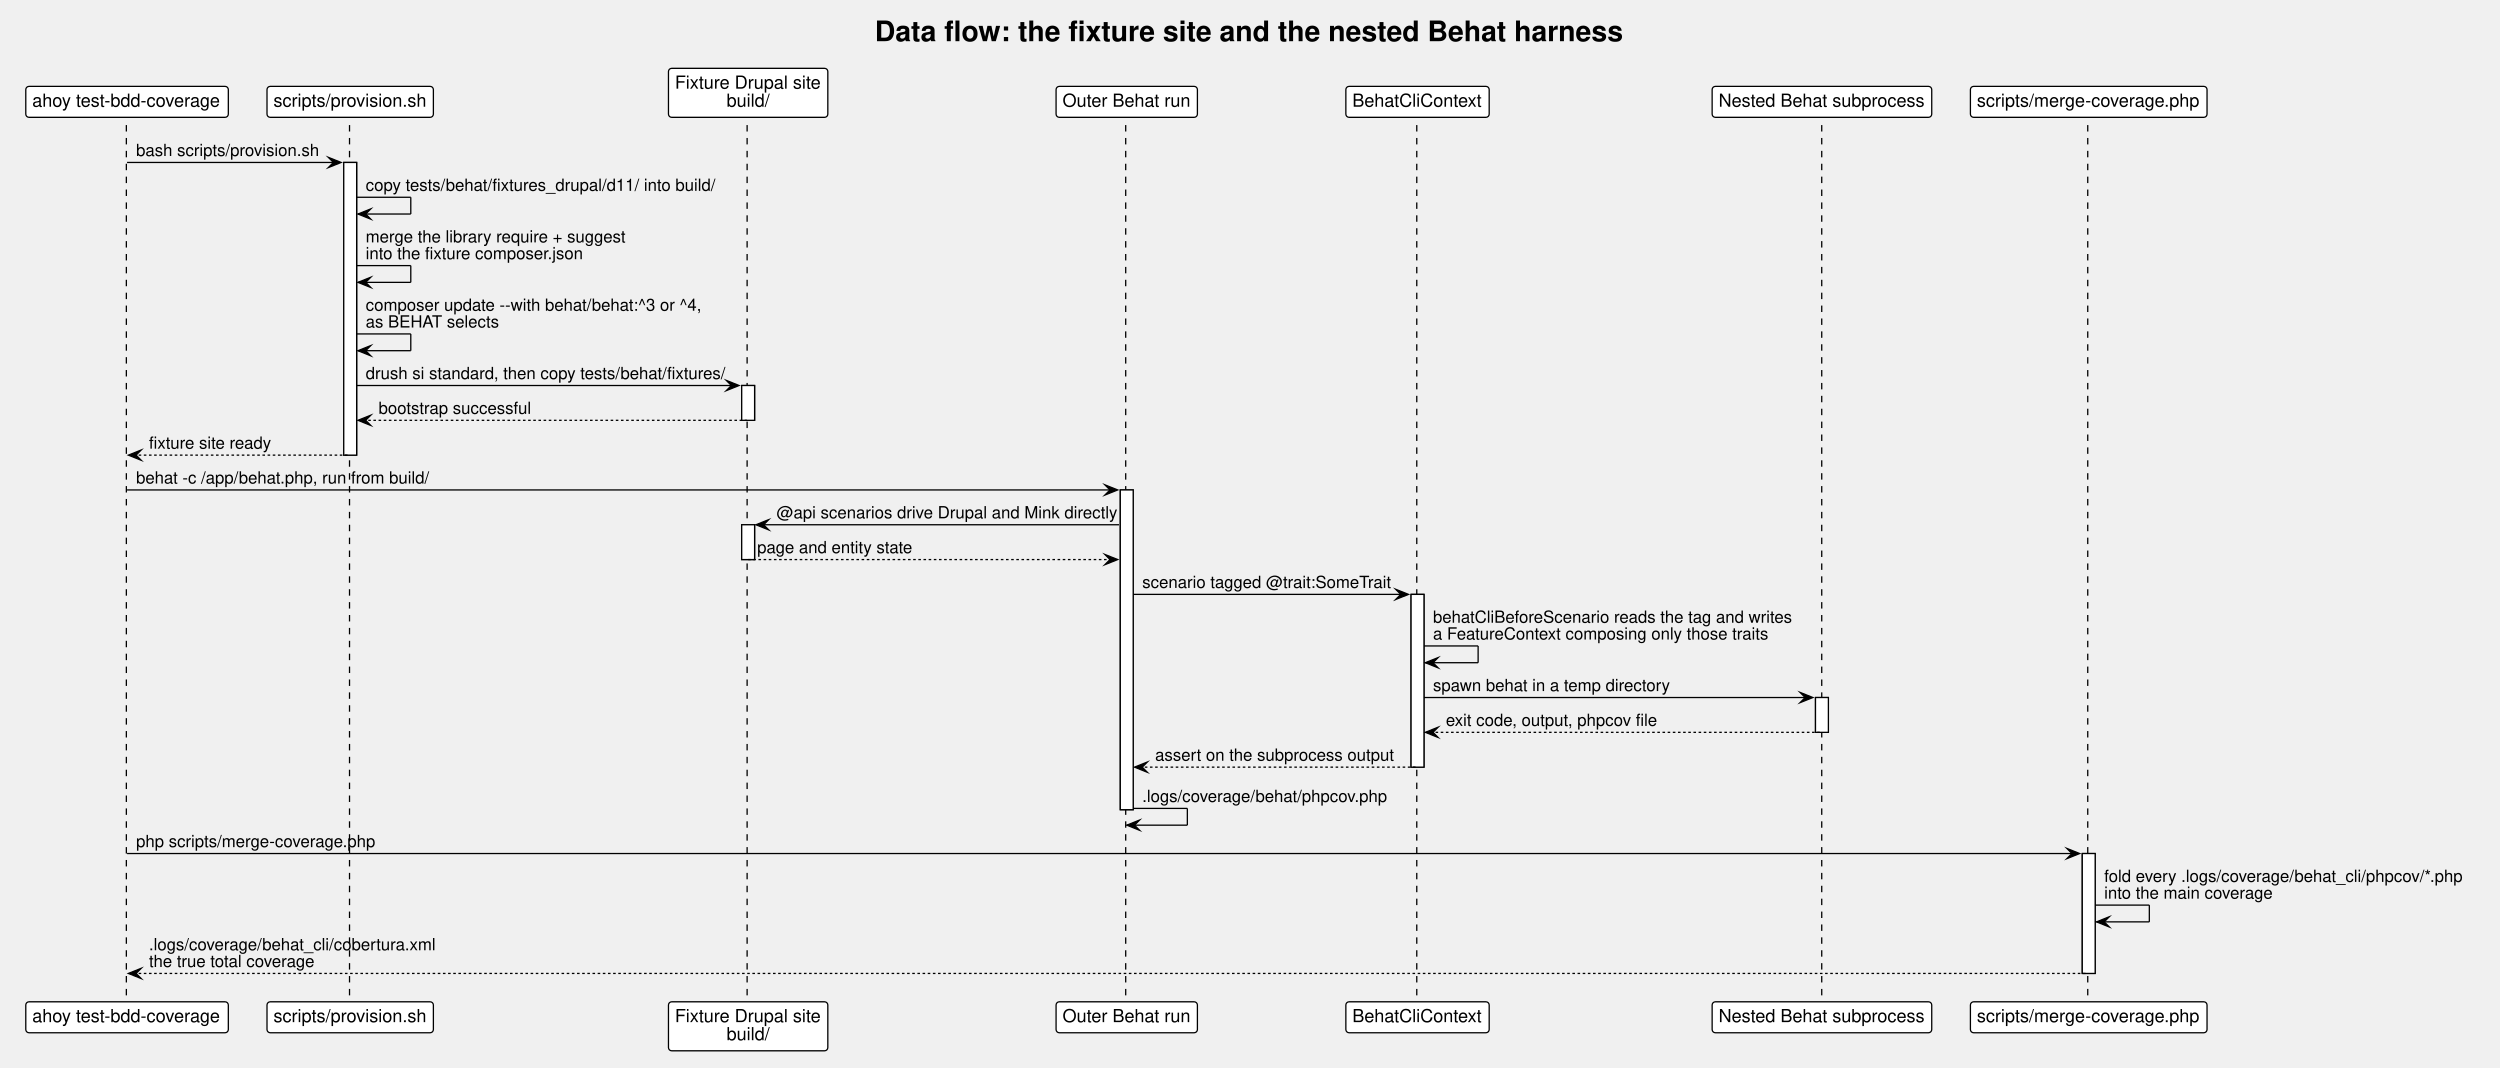
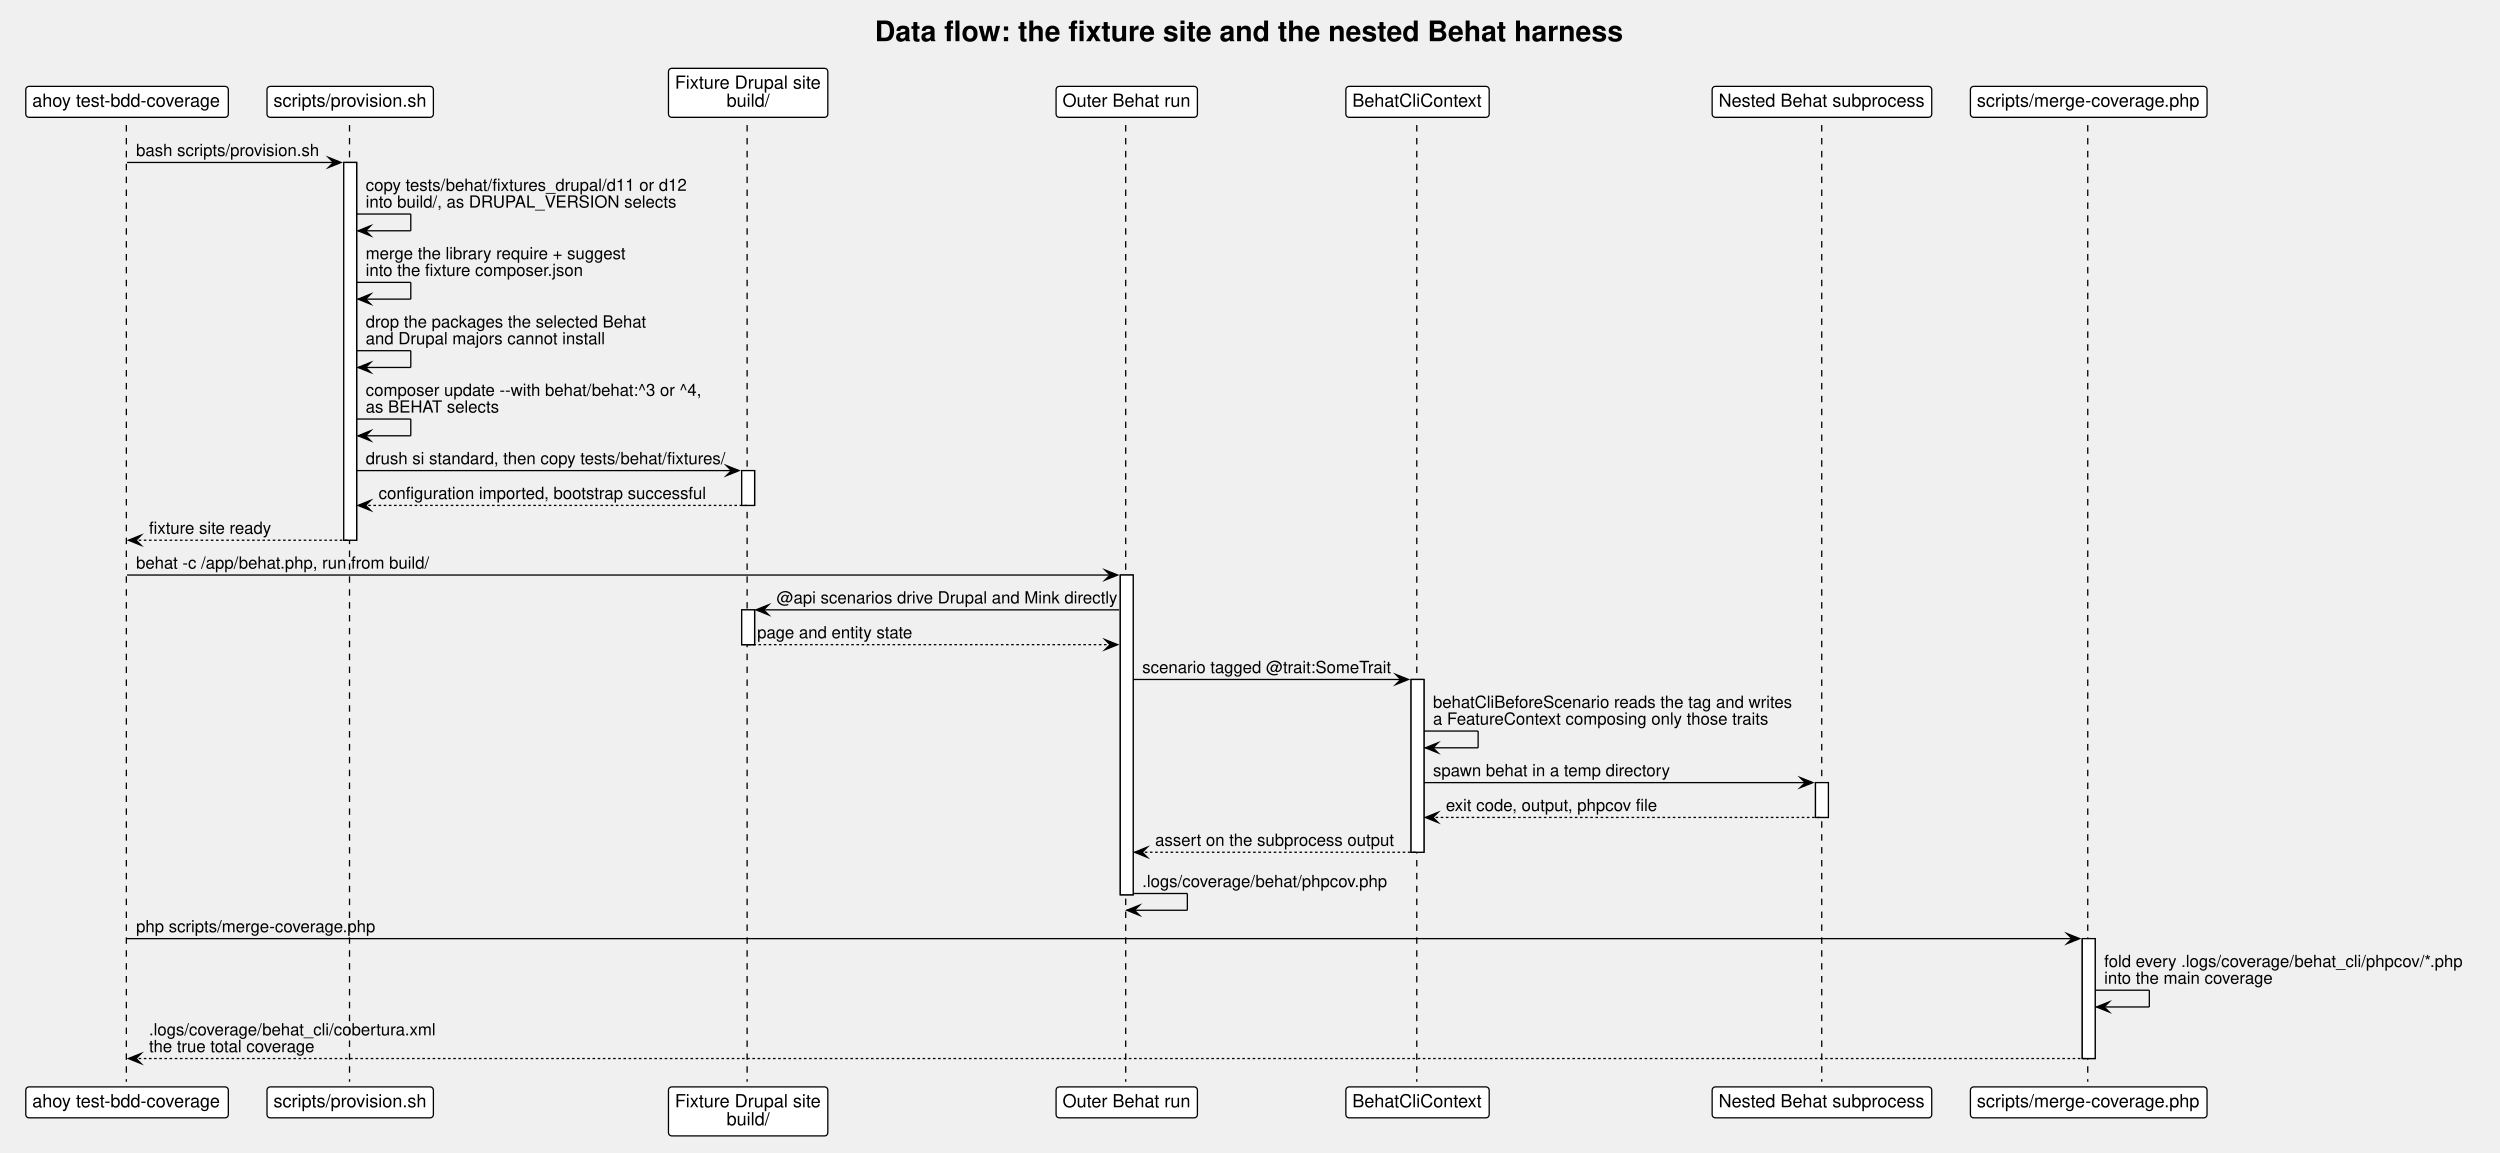
- <svg xmlns="http://www.w3.org/2000/svg" contentStyleType="text/css" data-diagram-type="SEQUENCE" height="828px" preserveAspectRatio="none" style="width:1939px;height:828px;background:#FFFFFF;" version="1.1" viewBox="0 0 1939 828" width="1939px" zoomAndPan="magnify">
+ <svg xmlns="http://www.w3.org/2000/svg" contentStyleType="text/css" data-diagram-type="SEQUENCE" height="894px" preserveAspectRatio="none" style="width:1939px;height:894px;background:#FFFFFF;" version="1.1" viewBox="0 0 1939 894" width="1939px" zoomAndPan="magnify">
  <defs />
  <g>
    <g class="title" data-source-line="10">
      <text fill="#000000" font-family="Helvetica" font-size="22" font-weight="700" lengthAdjust="spacing" textLength="580.68" x="678.506" y="31.94">Data flow: the fixture site and the nested Behat harness</text>
    </g>
    <g>
-       <rect fill="#FFFFFF" height="227" style="stroke:#000000;stroke-width:1;" width="10" x="266.609" y="126" />
-     </g>
-     <g>
-       <rect fill="#FFFFFF" height="27" style="stroke:#000000;stroke-width:1;" width="10" x="575.262" y="299" />
-     </g>
-     <g>
-       <rect fill="#FFFFFF" height="27" style="stroke:#000000;stroke-width:1;" width="10" x="575.262" y="407" />
-     </g>
-     <g>
-       <rect fill="#FFFFFF" height="248" style="stroke:#000000;stroke-width:1;" width="10" x="868.902" y="380" />
-     </g>
-     <g>
-       <rect fill="#FFFFFF" height="134" style="stroke:#000000;stroke-width:1;" width="10" x="1094.43" y="461" />
-     </g>
-     <g>
-       <rect fill="#FFFFFF" height="27" style="stroke:#000000;stroke-width:1;" width="10" x="1408.095" y="541" />
-     </g>
-     <g>
-       <rect fill="#FFFFFF" height="93" style="stroke:#000000;stroke-width:1;" width="10" x="1615.015" y="662" />
+       <rect fill="#FFFFFF" height="293" style="stroke:#000000;stroke-width:1;" width="10" x="266.609" y="126" />
+     </g>
+     <g>
+       <rect fill="#FFFFFF" height="27" style="stroke:#000000;stroke-width:1;" width="10" x="575.262" y="365" />
+     </g>
+     <g>
+       <rect fill="#FFFFFF" height="27" style="stroke:#000000;stroke-width:1;" width="10" x="575.262" y="473" />
+     </g>
+     <g>
+       <rect fill="#FFFFFF" height="248" style="stroke:#000000;stroke-width:1;" width="10" x="868.902" y="446" />
+     </g>
+     <g>
+       <rect fill="#FFFFFF" height="134" style="stroke:#000000;stroke-width:1;" width="10" x="1094.43" y="527" />
+     </g>
+     <g>
+       <rect fill="#FFFFFF" height="27" style="stroke:#000000;stroke-width:1;" width="10" x="1408.095" y="607" />
+     </g>
+     <g>
+       <rect fill="#FFFFFF" height="93" style="stroke:#000000;stroke-width:1;" width="10" x="1615.015" y="728" />
    </g>
    <g class="participant-lifeline" data-entity-uid="part1" data-qualified-name="Dev" data-source-line="12" id="part1-lifeline">
      <g>
-         <rect fill="#000000" fill-opacity="0" height="676" width="8" x="94.544" y="97" />
-         <line style="stroke:#000000;stroke-width:1;stroke-dasharray:5,5;" x1="98" x2="98" y1="97" y2="773" />
+         <rect fill="#000000" fill-opacity="0" height="742" width="8" x="94.544" y="97" />
+         <line style="stroke:#000000;stroke-width:1;stroke-dasharray:5,5;" x1="98" x2="98" y1="97" y2="839" />
      </g>
    </g>
    <g class="participant-lifeline" data-entity-uid="part2" data-qualified-name="Prov" data-source-line="13" id="part2-lifeline">
      <g>
-         <rect fill="#000000" fill-opacity="0" height="676" width="8" x="267.609" y="97" />
-         <line style="stroke:#000000;stroke-width:1;stroke-dasharray:5,5;" x1="271.089" x2="271.089" y1="97" y2="773" />
+         <rect fill="#000000" fill-opacity="0" height="742" width="8" x="267.609" y="97" />
+         <line style="stroke:#000000;stroke-width:1;stroke-dasharray:5,5;" x1="271.089" x2="271.089" y1="97" y2="839" />
      </g>
    </g>
    <g class="participant-lifeline" data-entity-uid="part3" data-qualified-name="Site" data-source-line="14" id="part3-lifeline">
      <g>
-         <rect fill="#000000" fill-opacity="0" height="676" width="8" x="576.262" y="97" />
-         <line style="stroke:#000000;stroke-width:1;stroke-dasharray:5,5;" x1="579.465" x2="579.465" y1="97" y2="773" />
+         <rect fill="#000000" fill-opacity="0" height="742" width="8" x="576.262" y="97" />
+         <line style="stroke:#000000;stroke-width:1;stroke-dasharray:5,5;" x1="579.465" x2="579.465" y1="97" y2="839" />
      </g>
    </g>
    <g class="participant-lifeline" data-entity-uid="part4" data-qualified-name="Behat" data-source-line="15" id="part4-lifeline">
      <g>
-         <rect fill="#000000" fill-opacity="0" height="676" width="8" x="869.902" y="97" />
-         <line style="stroke:#000000;stroke-width:1;stroke-dasharray:5,5;" x1="873.095" x2="873.095" y1="97" y2="773" />
+         <rect fill="#000000" fill-opacity="0" height="742" width="8" x="869.902" y="97" />
+         <line style="stroke:#000000;stroke-width:1;stroke-dasharray:5,5;" x1="873.095" x2="873.095" y1="97" y2="839" />
      </g>
    </g>
    <g class="participant-lifeline" data-entity-uid="part5" data-qualified-name="Cli" data-source-line="16" id="part5-lifeline">
      <g>
-         <rect fill="#000000" fill-opacity="0" height="676" width="8" x="1095.43" y="97" />
-         <line style="stroke:#000000;stroke-width:1;stroke-dasharray:5,5;" x1="1098.847" x2="1098.847" y1="97" y2="773" />
+         <rect fill="#000000" fill-opacity="0" height="742" width="8" x="1095.43" y="97" />
+         <line style="stroke:#000000;stroke-width:1;stroke-dasharray:5,5;" x1="1098.847" x2="1098.847" y1="97" y2="839" />
      </g>
    </g>
    <g class="participant-lifeline" data-entity-uid="part6" data-qualified-name="Sub" data-source-line="17" id="part6-lifeline">
      <g>
-         <rect fill="#000000" fill-opacity="0" height="676" width="8" x="1409.095" y="97" />
-         <line style="stroke:#000000;stroke-width:1;stroke-dasharray:5,5;" x1="1412.937" x2="1412.937" y1="97" y2="773" />
+         <rect fill="#000000" fill-opacity="0" height="742" width="8" x="1409.095" y="97" />
+         <line style="stroke:#000000;stroke-width:1;stroke-dasharray:5,5;" x1="1412.937" x2="1412.937" y1="97" y2="839" />
      </g>
    </g>
    <g class="participant-lifeline" data-entity-uid="part7" data-qualified-name="Merge" data-source-line="18" id="part7-lifeline">
      <g>
-         <rect fill="#000000" fill-opacity="0" height="676" width="8" x="1616.015" y="97" />
-         <line style="stroke:#000000;stroke-width:1;stroke-dasharray:5,5;" x1="1619.253" x2="1619.253" y1="97" y2="773" />
+         <rect fill="#000000" fill-opacity="0" height="742" width="8" x="1616.015" y="97" />
+         <line style="stroke:#000000;stroke-width:1;stroke-dasharray:5,5;" x1="1619.253" x2="1619.253" y1="97" y2="839" />
      </g>
    </g>
    <g class="participant participant-head" data-entity-uid="part1" data-qualified-name="Dev" data-source-line="12" id="part1-head">
      <rect fill="#FFFFFF" height="24" rx="2.5" ry="2.5" style="stroke:#000000;stroke-width:1;" width="157.089" x="20" y="67" />
      <text fill="#000000" font-family="Helvetica" font-size="14" lengthAdjust="spacing" textLength="147.089" x="25" y="82.78">ahoy test-bdd-coverage</text>
    </g>
    <g class="participant participant-tail" data-entity-uid="part1" data-qualified-name="Dev" data-source-line="12" id="part1-tail">
-       <rect fill="#FFFFFF" height="24" rx="2.5" ry="2.5" style="stroke:#000000;stroke-width:1;" width="157.089" x="20" y="777" />
-       <text fill="#000000" font-family="Helvetica" font-size="14" lengthAdjust="spacing" textLength="147.089" x="25" y="792.78">ahoy test-bdd-coverage</text>
+       <rect fill="#FFFFFF" height="24" rx="2.5" ry="2.5" style="stroke:#000000;stroke-width:1;" width="157.089" x="20" y="843" />
+       <text fill="#000000" font-family="Helvetica" font-size="14" lengthAdjust="spacing" textLength="147.089" x="25" y="858.78">ahoy test-bdd-coverage</text>
    </g>
    <g class="participant participant-head" data-entity-uid="part2" data-qualified-name="Prov" data-source-line="13" id="part2-head">
      <rect fill="#FFFFFF" height="24" rx="2.5" ry="2.5" style="stroke:#000000;stroke-width:1;" width="129.041" x="207.089" y="67" />
      <text fill="#000000" font-family="Helvetica" font-size="14" lengthAdjust="spacing" textLength="119.041" x="212.089" y="82.78">scripts/provision.sh</text>
    </g>
    <g class="participant participant-tail" data-entity-uid="part2" data-qualified-name="Prov" data-source-line="13" id="part2-tail">
-       <rect fill="#FFFFFF" height="24" rx="2.5" ry="2.5" style="stroke:#000000;stroke-width:1;" width="129.041" x="207.089" y="777" />
-       <text fill="#000000" font-family="Helvetica" font-size="14" lengthAdjust="spacing" textLength="119.041" x="212.089" y="792.78">scripts/provision.sh</text>
+       <rect fill="#FFFFFF" height="24" rx="2.5" ry="2.5" style="stroke:#000000;stroke-width:1;" width="129.041" x="207.089" y="843" />
+       <text fill="#000000" font-family="Helvetica" font-size="14" lengthAdjust="spacing" textLength="119.041" x="212.089" y="858.78">scripts/provision.sh</text>
    </g>
    <g class="participant participant-head" data-entity-uid="part3" data-qualified-name="Site" data-source-line="14" id="part3-head">
      <rect fill="#FFFFFF" height="38" rx="2.5" ry="2.5" style="stroke:#000000;stroke-width:1;" width="123.593" x="518.465" y="53" />
      <text fill="#000000" font-family="Helvetica" font-size="14" lengthAdjust="spacing" textLength="113.593" x="523.465" y="68.78">Fixture Drupal site</text>
      <text fill="#000000" font-family="Helvetica" font-size="14" lengthAdjust="spacing" textLength="33.469" x="563.527" y="82.78">build/</text>
    </g>
    <g class="participant participant-tail" data-entity-uid="part3" data-qualified-name="Site" data-source-line="14" id="part3-tail">
-       <rect fill="#FFFFFF" height="38" rx="2.5" ry="2.5" style="stroke:#000000;stroke-width:1;" width="123.593" x="518.465" y="777" />
-       <text fill="#000000" font-family="Helvetica" font-size="14" lengthAdjust="spacing" textLength="113.593" x="523.465" y="792.78">Fixture Drupal site</text>
-       <text fill="#000000" font-family="Helvetica" font-size="14" lengthAdjust="spacing" textLength="33.469" x="563.527" y="806.78">build/</text>
+       <rect fill="#FFFFFF" height="38" rx="2.5" ry="2.5" style="stroke:#000000;stroke-width:1;" width="123.593" x="518.465" y="843" />
+       <text fill="#000000" font-family="Helvetica" font-size="14" lengthAdjust="spacing" textLength="113.593" x="523.465" y="858.78">Fixture Drupal site</text>
+       <text fill="#000000" font-family="Helvetica" font-size="14" lengthAdjust="spacing" textLength="33.469" x="563.527" y="872.78">build/</text>
    </g>
    <g class="participant participant-head" data-entity-uid="part4" data-qualified-name="Behat" data-source-line="15" id="part4-head">
      <rect fill="#FFFFFF" height="24" rx="2.5" ry="2.5" style="stroke:#000000;stroke-width:1;" width="109.613" x="819.095" y="67" />
      <text fill="#000000" font-family="Helvetica" font-size="14" lengthAdjust="spacing" textLength="99.613" x="824.095" y="82.78">Outer Behat run</text>
    </g>
    <g class="participant participant-tail" data-entity-uid="part4" data-qualified-name="Behat" data-source-line="15" id="part4-tail">
-       <rect fill="#FFFFFF" height="24" rx="2.5" ry="2.5" style="stroke:#000000;stroke-width:1;" width="109.613" x="819.095" y="777" />
-       <text fill="#000000" font-family="Helvetica" font-size="14" lengthAdjust="spacing" textLength="99.613" x="824.095" y="792.78">Outer Behat run</text>
+       <rect fill="#FFFFFF" height="24" rx="2.5" ry="2.5" style="stroke:#000000;stroke-width:1;" width="109.613" x="819.095" y="843" />
+       <text fill="#000000" font-family="Helvetica" font-size="14" lengthAdjust="spacing" textLength="99.613" x="824.095" y="858.78">Outer Behat run</text>
    </g>
    <g class="participant participant-head" data-entity-uid="part5" data-qualified-name="Cli" data-source-line="16" id="part5-head">
      <rect fill="#FFFFFF" height="24" rx="2.5" ry="2.5" style="stroke:#000000;stroke-width:1;" width="111.165" x="1043.847" y="67" />
      <text fill="#000000" font-family="Helvetica" font-size="14" lengthAdjust="spacing" textLength="101.165" x="1048.847" y="82.78">BehatCliContext</text>
    </g>
    <g class="participant participant-tail" data-entity-uid="part5" data-qualified-name="Cli" data-source-line="16" id="part5-tail">
-       <rect fill="#FFFFFF" height="24" rx="2.5" ry="2.5" style="stroke:#000000;stroke-width:1;" width="111.165" x="1043.847" y="777" />
-       <text fill="#000000" font-family="Helvetica" font-size="14" lengthAdjust="spacing" textLength="101.165" x="1048.847" y="792.78">BehatCliContext</text>
+       <rect fill="#FFFFFF" height="24" rx="2.5" ry="2.5" style="stroke:#000000;stroke-width:1;" width="111.165" x="1043.847" y="843" />
+       <text fill="#000000" font-family="Helvetica" font-size="14" lengthAdjust="spacing" textLength="101.165" x="1048.847" y="858.78">BehatCliContext</text>
    </g>
    <g class="participant participant-head" data-entity-uid="part6" data-qualified-name="Sub" data-source-line="17" id="part6-head">
      <rect fill="#FFFFFF" height="24" rx="2.5" ry="2.5" style="stroke:#000000;stroke-width:1;" width="170.316" x="1327.937" y="67" />
      <text fill="#000000" font-family="Helvetica" font-size="14" lengthAdjust="spacing" textLength="160.316" x="1332.937" y="82.78">Nested Behat subprocess</text>
    </g>
    <g class="participant participant-tail" data-entity-uid="part6" data-qualified-name="Sub" data-source-line="17" id="part6-tail">
-       <rect fill="#FFFFFF" height="24" rx="2.5" ry="2.5" style="stroke:#000000;stroke-width:1;" width="170.316" x="1327.937" y="777" />
-       <text fill="#000000" font-family="Helvetica" font-size="14" lengthAdjust="spacing" textLength="160.316" x="1332.937" y="792.78">Nested Behat subprocess</text>
+       <rect fill="#FFFFFF" height="24" rx="2.5" ry="2.5" style="stroke:#000000;stroke-width:1;" width="170.316" x="1327.937" y="843" />
+       <text fill="#000000" font-family="Helvetica" font-size="14" lengthAdjust="spacing" textLength="160.316" x="1332.937" y="858.78">Nested Behat subprocess</text>
    </g>
    <g class="participant participant-head" data-entity-uid="part7" data-qualified-name="Merge" data-source-line="18" id="part7-head">
      <rect fill="#FFFFFF" height="24" rx="2.5" ry="2.5" style="stroke:#000000;stroke-width:1;" width="183.523" x="1528.253" y="67" />
      <text fill="#000000" font-family="Helvetica" font-size="14" lengthAdjust="spacing" textLength="173.523" x="1533.253" y="82.78">scripts/merge-coverage.php</text>
    </g>
    <g class="participant participant-tail" data-entity-uid="part7" data-qualified-name="Merge" data-source-line="18" id="part7-tail">
-       <rect fill="#FFFFFF" height="24" rx="2.5" ry="2.5" style="stroke:#000000;stroke-width:1;" width="183.523" x="1528.253" y="777" />
-       <text fill="#000000" font-family="Helvetica" font-size="14" lengthAdjust="spacing" textLength="173.523" x="1533.253" y="792.78">scripts/merge-coverage.php</text>
-     </g>
-     <g>
-       <rect fill="#FFFFFF" height="227" style="stroke:#000000;stroke-width:1;" width="10" x="266.609" y="126" />
-     </g>
-     <g>
-       <rect fill="#FFFFFF" height="27" style="stroke:#000000;stroke-width:1;" width="10" x="575.262" y="299" />
-     </g>
-     <g>
-       <rect fill="#FFFFFF" height="27" style="stroke:#000000;stroke-width:1;" width="10" x="575.262" y="407" />
-     </g>
-     <g>
-       <rect fill="#FFFFFF" height="248" style="stroke:#000000;stroke-width:1;" width="10" x="868.902" y="380" />
-     </g>
-     <g>
-       <rect fill="#FFFFFF" height="134" style="stroke:#000000;stroke-width:1;" width="10" x="1094.43" y="461" />
-     </g>
-     <g>
-       <rect fill="#FFFFFF" height="27" style="stroke:#000000;stroke-width:1;" width="10" x="1408.095" y="541" />
-     </g>
-     <g>
-       <rect fill="#FFFFFF" height="93" style="stroke:#000000;stroke-width:1;" width="10" x="1615.015" y="662" />
+       <rect fill="#FFFFFF" height="24" rx="2.5" ry="2.5" style="stroke:#000000;stroke-width:1;" width="183.523" x="1528.253" y="843" />
+       <text fill="#000000" font-family="Helvetica" font-size="14" lengthAdjust="spacing" textLength="173.523" x="1533.253" y="858.78">scripts/merge-coverage.php</text>
+     </g>
+     <g>
+       <rect fill="#FFFFFF" height="293" style="stroke:#000000;stroke-width:1;" width="10" x="266.609" y="126" />
+     </g>
+     <g>
+       <rect fill="#FFFFFF" height="27" style="stroke:#000000;stroke-width:1;" width="10" x="575.262" y="365" />
+     </g>
+     <g>
+       <rect fill="#FFFFFF" height="27" style="stroke:#000000;stroke-width:1;" width="10" x="575.262" y="473" />
+     </g>
+     <g>
+       <rect fill="#FFFFFF" height="248" style="stroke:#000000;stroke-width:1;" width="10" x="868.902" y="446" />
+     </g>
+     <g>
+       <rect fill="#FFFFFF" height="134" style="stroke:#000000;stroke-width:1;" width="10" x="1094.43" y="527" />
+     </g>
+     <g>
+       <rect fill="#FFFFFF" height="27" style="stroke:#000000;stroke-width:1;" width="10" x="1408.095" y="607" />
+     </g>
+     <g>
+       <rect fill="#FFFFFF" height="93" style="stroke:#000000;stroke-width:1;" width="10" x="1615.015" y="728" />
    </g>
    <g class="message" data-entity-1="part1" data-entity-2="part2" data-source-line="20" id="msg1">
      <polygon fill="#000000" points="254.609,122,264.609,126,254.609,130,258.609,126" style="stroke:#000000;stroke-width:1;stroke-linejoin:miter;stroke-miterlimit:10;" />
      <line style="stroke:#000000;stroke-width:1;" x1="98.544" x2="260.609" y1="126" y2="126" />
      <text fill="#000000" font-family="Helvetica" font-size="13" lengthAdjust="spacing" textLength="142.34" x="105.544" y="121.01">bash scripts/provision.sh</text>
    </g>
    <g class="message" data-entity-1="part2" data-entity-2="part2" data-source-line="22" id="msg2">
-       <line style="stroke:#000000;stroke-width:1;" x1="276.609" x2="318.609" y1="153" y2="153" />
-       <line style="stroke:#000000;stroke-width:1;" x1="318.609" x2="318.609" y1="153" y2="166" />
-       <line style="stroke:#000000;stroke-width:1;" x1="277.609" x2="318.609" y1="166" y2="166" />
-       <polygon fill="#000000" points="287.609,162,277.609,166,287.609,170,283.609,166" style="stroke:#000000;stroke-width:1;stroke-linejoin:miter;stroke-miterlimit:10;" />
-       <text fill="#000000" font-family="Helvetica" font-size="13" lengthAdjust="spacing" textLength="271.724" x="283.609" y="148.01">copy tests/behat/fixtures_drupal/d11/ into build/</text>
+       <line style="stroke:#000000;stroke-width:1;" x1="276.609" x2="318.609" y1="166" y2="166" />
+       <line style="stroke:#000000;stroke-width:1;" x1="318.609" x2="318.609" y1="166" y2="179" />
+       <line style="stroke:#000000;stroke-width:1;" x1="277.609" x2="318.609" y1="179" y2="179" />
+       <polygon fill="#000000" points="287.609,175,277.609,179,287.609,183,283.609,179" style="stroke:#000000;stroke-width:1;stroke-linejoin:miter;stroke-miterlimit:10;" />
+       <text fill="#000000" font-family="Helvetica" font-size="13" lengthAdjust="spacing" textLength="249.323" x="283.609" y="148.01">copy tests/behat/fixtures_drupal/d11 or d12</text>
+       <text fill="#000000" font-family="Helvetica" font-size="13" lengthAdjust="spacing" textLength="242.766" x="283.609" y="161.01">into build/, as DRUPAL_VERSION selects</text>
    </g>
    <g class="message" data-entity-1="part2" data-entity-2="part2" data-source-line="23" id="msg3">
-       <line style="stroke:#000000;stroke-width:1;" x1="276.609" x2="318.609" y1="206" y2="206" />
-       <line style="stroke:#000000;stroke-width:1;" x1="318.609" x2="318.609" y1="206" y2="219" />
-       <line style="stroke:#000000;stroke-width:1;" x1="277.609" x2="318.609" y1="219" y2="219" />
-       <polygon fill="#000000" points="287.609,215,277.609,219,287.609,223,283.609,219" style="stroke:#000000;stroke-width:1;stroke-linejoin:miter;stroke-miterlimit:10;" />
-       <text fill="#000000" font-family="Helvetica" font-size="13" lengthAdjust="spacing" textLength="201.963" x="283.609" y="188.01">merge the library require + suggest</text>
-       <text fill="#000000" font-family="Helvetica" font-size="13" lengthAdjust="spacing" textLength="169.806" x="283.609" y="201.01">into the fixture composer.json</text>
+       <line style="stroke:#000000;stroke-width:1;" x1="276.609" x2="318.609" y1="219" y2="219" />
+       <line style="stroke:#000000;stroke-width:1;" x1="318.609" x2="318.609" y1="219" y2="232" />
+       <line style="stroke:#000000;stroke-width:1;" x1="277.609" x2="318.609" y1="232" y2="232" />
+       <polygon fill="#000000" points="287.609,228,277.609,232,287.609,236,283.609,232" style="stroke:#000000;stroke-width:1;stroke-linejoin:miter;stroke-miterlimit:10;" />
+       <text fill="#000000" font-family="Helvetica" font-size="13" lengthAdjust="spacing" textLength="201.963" x="283.609" y="201.01">merge the library require + suggest</text>
+       <text fill="#000000" font-family="Helvetica" font-size="13" lengthAdjust="spacing" textLength="169.806" x="283.609" y="214.01">into the fixture composer.json</text>
    </g>
    <g class="message" data-entity-1="part2" data-entity-2="part2" data-source-line="24" id="msg4">
-       <line style="stroke:#000000;stroke-width:1;" x1="276.609" x2="318.609" y1="259" y2="259" />
-       <line style="stroke:#000000;stroke-width:1;" x1="318.609" x2="318.609" y1="259" y2="272" />
-       <line style="stroke:#000000;stroke-width:1;" x1="277.609" x2="318.609" y1="272" y2="272" />
-       <polygon fill="#000000" points="287.609,268,277.609,272,287.609,276,283.609,272" style="stroke:#000000;stroke-width:1;stroke-linejoin:miter;stroke-miterlimit:10;" />
-       <text fill="#000000" font-family="Helvetica" font-size="13" lengthAdjust="spacing" textLength="260.793" x="283.609" y="241.01">composer update --with behat/behat:^3 or ^4,</text>
-       <text fill="#000000" font-family="Helvetica" font-size="13" lengthAdjust="spacing" textLength="104.755" x="283.609" y="254.01">as BEHAT selects</text>
-     </g>
-     <g class="message" data-entity-1="part2" data-entity-2="part3" data-source-line="25" id="msg5">
-       <polygon fill="#000000" points="563.262,295,573.262,299,563.262,303,567.262,299" style="stroke:#000000;stroke-width:1;stroke-linejoin:miter;stroke-miterlimit:10;" />
-       <line style="stroke:#000000;stroke-width:1;" x1="276.609" x2="569.262" y1="299" y2="299" />
-       <text fill="#000000" font-family="Helvetica" font-size="13" lengthAdjust="spacing" textLength="279.652" x="283.609" y="294.01">drush si standard, then copy tests/behat/fixtures/</text>
-     </g>
-     <g class="message" data-entity-1="part3" data-entity-2="part2" data-source-line="27" id="msg6">
-       <polygon fill="#000000" points="287.609,322,277.609,326,287.609,330,283.609,326" style="stroke:#000000;stroke-width:1;stroke-linejoin:miter;stroke-miterlimit:10;" />
-       <line style="stroke:#000000;stroke-width:1;stroke-dasharray:2,2;" x1="281.609" x2="579.262" y1="326" y2="326" />
-       <text fill="#000000" font-family="Helvetica" font-size="13" lengthAdjust="spacing" textLength="118.504" x="293.609" y="321.01">bootstrap successful</text>
-     </g>
-     <g class="message" data-entity-1="part2" data-entity-2="part1" data-source-line="29" id="msg7">
-       <polygon fill="#000000" points="109.544,349,99.544,353,109.544,357,105.544,353" style="stroke:#000000;stroke-width:1;stroke-linejoin:miter;stroke-miterlimit:10;" />
-       <line style="stroke:#000000;stroke-width:1;stroke-dasharray:2,2;" x1="103.544" x2="270.609" y1="353" y2="353" />
-       <text fill="#000000" font-family="Helvetica" font-size="13" lengthAdjust="spacing" textLength="95.374" x="115.544" y="348.01">fixture site ready</text>
-     </g>
-     <g class="message" data-entity-1="part1" data-entity-2="part4" data-source-line="32" id="msg8">
-       <polygon fill="#000000" points="856.902,376,866.902,380,856.902,384,860.902,380" style="stroke:#000000;stroke-width:1;stroke-linejoin:miter;stroke-miterlimit:10;" />
-       <line style="stroke:#000000;stroke-width:1;" x1="98.544" x2="862.902" y1="380" y2="380" />
-       <text fill="#000000" font-family="Helvetica" font-size="13" lengthAdjust="spacing" textLength="227.646" x="105.544" y="375.01">behat -c /app/behat.php, run from build/</text>
-     </g>
-     <g class="message" data-entity-1="part4" data-entity-2="part3" data-source-line="35" id="msg9">
-       <polygon fill="#000000" points="596.262,403,586.262,407,596.262,411,592.262,407" style="stroke:#000000;stroke-width:1;stroke-linejoin:miter;stroke-miterlimit:10;" />
-       <line style="stroke:#000000;stroke-width:1;" x1="590.262" x2="867.902" y1="407" y2="407" />
-       <text fill="#000000" font-family="Helvetica" font-size="13" lengthAdjust="spacing" textLength="264.64" x="602.262" y="402.01">@api scenarios drive Drupal and Mink directly</text>
-     </g>
-     <g class="message" data-entity-1="part3" data-entity-2="part4" data-source-line="37" id="msg10">
-       <polygon fill="#000000" points="856.902,430,866.902,434,856.902,438,860.902,434" style="stroke:#000000;stroke-width:1;stroke-linejoin:miter;stroke-miterlimit:10;" />
-       <line style="stroke:#000000;stroke-width:1;stroke-dasharray:2,2;" x1="580.262" x2="862.902" y1="434" y2="434" />
-       <text fill="#000000" font-family="Helvetica" font-size="13" lengthAdjust="spacing" textLength="120.701" x="587.262" y="429.01">page and entity state</text>
-     </g>
-     <g class="message" data-entity-1="part4" data-entity-2="part5" data-source-line="40" id="msg11">
-       <polygon fill="#000000" points="1082.43,457,1092.43,461,1082.43,465,1086.43,461" style="stroke:#000000;stroke-width:1;stroke-linejoin:miter;stroke-miterlimit:10;" />
-       <line style="stroke:#000000;stroke-width:1;" x1="878.902" x2="1088.43" y1="461" y2="461" />
-       <text fill="#000000" font-family="Helvetica" font-size="13" lengthAdjust="spacing" textLength="194.562" x="885.902" y="456.01">scenario tagged @trait:SomeTrait</text>
-     </g>
-     <g class="message" data-entity-1="part5" data-entity-2="part5" data-source-line="42" id="msg12">
-       <line style="stroke:#000000;stroke-width:1;" x1="1104.43" x2="1146.43" y1="501" y2="501" />
-       <line style="stroke:#000000;stroke-width:1;" x1="1146.43" x2="1146.43" y1="501" y2="514" />
-       <line style="stroke:#000000;stroke-width:1;" x1="1105.43" x2="1146.43" y1="514" y2="514" />
-       <polygon fill="#000000" points="1115.43,510,1105.43,514,1115.43,518,1111.43,514" style="stroke:#000000;stroke-width:1;stroke-linejoin:miter;stroke-miterlimit:10;" />
-       <text fill="#000000" font-family="Helvetica" font-size="13" lengthAdjust="spacing" textLength="279.665" x="1111.43" y="483.01">behatCliBeforeScenario reads the tag and writes</text>
-       <text fill="#000000" font-family="Helvetica" font-size="13" lengthAdjust="spacing" textLength="261.581" x="1111.43" y="496.01">a FeatureContext composing only those traits</text>
-     </g>
-     <g class="message" data-entity-1="part5" data-entity-2="part6" data-source-line="43" id="msg13">
-       <polygon fill="#000000" points="1396.095,537,1406.095,541,1396.095,545,1400.095,541" style="stroke:#000000;stroke-width:1;stroke-linejoin:miter;stroke-miterlimit:10;" />
-       <line style="stroke:#000000;stroke-width:1;" x1="1104.43" x2="1402.095" y1="541" y2="541" />
-       <text fill="#000000" font-family="Helvetica" font-size="13" lengthAdjust="spacing" textLength="184.266" x="1111.43" y="536.01">spawn behat in a temp directory</text>
-     </g>
-     <g class="message" data-entity-1="part6" data-entity-2="part5" data-source-line="45" id="msg14">
-       <polygon fill="#000000" points="1115.43,564,1105.43,568,1115.43,572,1111.43,568" style="stroke:#000000;stroke-width:1;stroke-linejoin:miter;stroke-miterlimit:10;" />
-       <line style="stroke:#000000;stroke-width:1;stroke-dasharray:2,2;" x1="1109.43" x2="1412.095" y1="568" y2="568" />
-       <text fill="#000000" font-family="Helvetica" font-size="13" lengthAdjust="spacing" textLength="164.773" x="1121.43" y="563.01">exit code, output, phpcov file</text>
-     </g>
-     <g class="message" data-entity-1="part5" data-entity-2="part4" data-source-line="47" id="msg15">
-       <polygon fill="#000000" points="889.902,591,879.902,595,889.902,599,885.902,595" style="stroke:#000000;stroke-width:1;stroke-linejoin:miter;stroke-miterlimit:10;" />
-       <line style="stroke:#000000;stroke-width:1;stroke-dasharray:2,2;" x1="883.902" x2="1098.43" y1="595" y2="595" />
-       <text fill="#000000" font-family="Helvetica" font-size="13" lengthAdjust="spacing" textLength="185.002" x="895.902" y="590.01">assert on the subprocess output</text>
-     </g>
-     <g class="message" data-entity-1="part4" data-entity-2="part4" data-source-line="50" id="msg16">
-       <line style="stroke:#000000;stroke-width:1;" x1="878.902" x2="920.902" y1="627" y2="627" />
-       <line style="stroke:#000000;stroke-width:1;" x1="920.902" x2="920.902" y1="627" y2="640" />
-       <line style="stroke:#000000;stroke-width:1;" x1="873.902" x2="920.902" y1="640" y2="640" />
-       <polygon fill="#000000" points="883.902,636,873.902,640,883.902,644,879.902,640" style="stroke:#000000;stroke-width:1;stroke-linejoin:miter;stroke-miterlimit:10;" />
-       <text fill="#000000" font-family="Helvetica" font-size="13" lengthAdjust="spacing" textLength="191.528" x="885.902" y="622.01">.logs/coverage/behat/phpcov.php</text>
-     </g>
-     <g class="message" data-entity-1="part1" data-entity-2="part7" data-source-line="53" id="msg17">
-       <polygon fill="#000000" points="1603.015,658,1613.015,662,1603.015,666,1607.015,662" style="stroke:#000000;stroke-width:1;stroke-linejoin:miter;stroke-miterlimit:10;" />
-       <line style="stroke:#000000;stroke-width:1;" x1="98.544" x2="1609.015" y1="662" y2="662" />
-       <text fill="#000000" font-family="Helvetica" font-size="13" lengthAdjust="spacing" textLength="186.431" x="105.544" y="657.01">php scripts/merge-coverage.php</text>
-     </g>
-     <g class="message" data-entity-1="part7" data-entity-2="part7" data-source-line="55" id="msg18">
-       <line style="stroke:#000000;stroke-width:1;" x1="1625.015" x2="1667.015" y1="702" y2="702" />
-       <line style="stroke:#000000;stroke-width:1;" x1="1667.015" x2="1667.015" y1="702" y2="715" />
-       <line style="stroke:#000000;stroke-width:1;" x1="1626.015" x2="1667.015" y1="715" y2="715" />
-       <polygon fill="#000000" points="1636.015,711,1626.015,715,1636.015,719,1632.015,715" style="stroke:#000000;stroke-width:1;stroke-linejoin:miter;stroke-miterlimit:10;" />
-       <text fill="#000000" font-family="Helvetica" font-size="13" lengthAdjust="spacing" textLength="279.678" x="1632.015" y="684.01">fold every .logs/coverage/behat_cli/phpcov/*.php</text>
-       <text fill="#000000" font-family="Helvetica" font-size="13" lengthAdjust="spacing" textLength="131.523" x="1632.015" y="697.01">into the main coverage</text>
-     </g>
-     <g class="message" data-entity-1="part7" data-entity-2="part1" data-source-line="56" id="msg19">
-       <polygon fill="#000000" points="109.544,751,99.544,755,109.544,759,105.544,755" style="stroke:#000000;stroke-width:1;stroke-linejoin:miter;stroke-miterlimit:10;" />
-       <line style="stroke:#000000;stroke-width:1;stroke-dasharray:2,2;" x1="103.544" x2="1619.015" y1="755" y2="755" />
-       <text fill="#000000" font-family="Helvetica" font-size="13" lengthAdjust="spacing" textLength="222.561" x="115.544" y="737.01">.logs/coverage/behat_cli/cobertura.xml</text>
-       <text fill="#000000" font-family="Helvetica" font-size="13" lengthAdjust="spacing" textLength="129.359" x="115.544" y="750.01">the true total coverage</text>
+       <line style="stroke:#000000;stroke-width:1;" x1="276.609" x2="318.609" y1="272" y2="272" />
+       <line style="stroke:#000000;stroke-width:1;" x1="318.609" x2="318.609" y1="272" y2="285" />
+       <line style="stroke:#000000;stroke-width:1;" x1="277.609" x2="318.609" y1="285" y2="285" />
+       <polygon fill="#000000" points="287.609,281,277.609,285,287.609,289,283.609,285" style="stroke:#000000;stroke-width:1;stroke-linejoin:miter;stroke-miterlimit:10;" />
+       <text fill="#000000" font-family="Helvetica" font-size="13" lengthAdjust="spacing" textLength="218.264" x="283.609" y="254.01">drop the packages the selected Behat</text>
+       <text fill="#000000" font-family="Helvetica" font-size="13" lengthAdjust="spacing" textLength="185.707" x="283.609" y="267.01">and Drupal majors cannot install</text>
+     </g>
+     <g class="message" data-entity-1="part2" data-entity-2="part2" data-source-line="25" id="msg5">
+       <line style="stroke:#000000;stroke-width:1;" x1="276.609" x2="318.609" y1="325" y2="325" />
+       <line style="stroke:#000000;stroke-width:1;" x1="318.609" x2="318.609" y1="325" y2="338" />
+       <line style="stroke:#000000;stroke-width:1;" x1="277.609" x2="318.609" y1="338" y2="338" />
+       <polygon fill="#000000" points="287.609,334,277.609,338,287.609,342,283.609,338" style="stroke:#000000;stroke-width:1;stroke-linejoin:miter;stroke-miterlimit:10;" />
+       <text fill="#000000" font-family="Helvetica" font-size="13" lengthAdjust="spacing" textLength="260.793" x="283.609" y="307.01">composer update --with behat/behat:^3 or ^4,</text>
+       <text fill="#000000" font-family="Helvetica" font-size="13" lengthAdjust="spacing" textLength="104.755" x="283.609" y="320.01">as BEHAT selects</text>
+     </g>
+     <g class="message" data-entity-1="part2" data-entity-2="part3" data-source-line="26" id="msg6">
+       <polygon fill="#000000" points="563.262,361,573.262,365,563.262,369,567.262,365" style="stroke:#000000;stroke-width:1;stroke-linejoin:miter;stroke-miterlimit:10;" />
+       <line style="stroke:#000000;stroke-width:1;" x1="276.609" x2="569.262" y1="365" y2="365" />
+       <text fill="#000000" font-family="Helvetica" font-size="13" lengthAdjust="spacing" textLength="279.652" x="283.609" y="360.01">drush si standard, then copy tests/behat/fixtures/</text>
+     </g>
+     <g class="message" data-entity-1="part3" data-entity-2="part2" data-source-line="28" id="msg7">
+       <polygon fill="#000000" points="287.609,388,277.609,392,287.609,396,283.609,392" style="stroke:#000000;stroke-width:1;stroke-linejoin:miter;stroke-miterlimit:10;" />
+       <line style="stroke:#000000;stroke-width:1;stroke-dasharray:2,2;" x1="281.609" x2="579.262" y1="392" y2="392" />
+       <text fill="#000000" font-family="Helvetica" font-size="13" lengthAdjust="spacing" textLength="254.357" x="293.609" y="387.01">configuration imported, bootstrap successful</text>
+     </g>
+     <g class="message" data-entity-1="part2" data-entity-2="part1" data-source-line="30" id="msg8">
+       <polygon fill="#000000" points="109.544,415,99.544,419,109.544,423,105.544,419" style="stroke:#000000;stroke-width:1;stroke-linejoin:miter;stroke-miterlimit:10;" />
+       <line style="stroke:#000000;stroke-width:1;stroke-dasharray:2,2;" x1="103.544" x2="270.609" y1="419" y2="419" />
+       <text fill="#000000" font-family="Helvetica" font-size="13" lengthAdjust="spacing" textLength="95.374" x="115.544" y="414.01">fixture site ready</text>
+     </g>
+     <g class="message" data-entity-1="part1" data-entity-2="part4" data-source-line="33" id="msg9">
+       <polygon fill="#000000" points="856.902,442,866.902,446,856.902,450,860.902,446" style="stroke:#000000;stroke-width:1;stroke-linejoin:miter;stroke-miterlimit:10;" />
+       <line style="stroke:#000000;stroke-width:1;" x1="98.544" x2="862.902" y1="446" y2="446" />
+       <text fill="#000000" font-family="Helvetica" font-size="13" lengthAdjust="spacing" textLength="227.646" x="105.544" y="441.01">behat -c /app/behat.php, run from build/</text>
+     </g>
+     <g class="message" data-entity-1="part4" data-entity-2="part3" data-source-line="36" id="msg10">
+       <polygon fill="#000000" points="596.262,469,586.262,473,596.262,477,592.262,473" style="stroke:#000000;stroke-width:1;stroke-linejoin:miter;stroke-miterlimit:10;" />
+       <line style="stroke:#000000;stroke-width:1;" x1="590.262" x2="867.902" y1="473" y2="473" />
+       <text fill="#000000" font-family="Helvetica" font-size="13" lengthAdjust="spacing" textLength="264.64" x="602.262" y="468.01">@api scenarios drive Drupal and Mink directly</text>
+     </g>
+     <g class="message" data-entity-1="part3" data-entity-2="part4" data-source-line="38" id="msg11">
+       <polygon fill="#000000" points="856.902,496,866.902,500,856.902,504,860.902,500" style="stroke:#000000;stroke-width:1;stroke-linejoin:miter;stroke-miterlimit:10;" />
+       <line style="stroke:#000000;stroke-width:1;stroke-dasharray:2,2;" x1="580.262" x2="862.902" y1="500" y2="500" />
+       <text fill="#000000" font-family="Helvetica" font-size="13" lengthAdjust="spacing" textLength="120.701" x="587.262" y="495.01">page and entity state</text>
+     </g>
+     <g class="message" data-entity-1="part4" data-entity-2="part5" data-source-line="41" id="msg12">
+       <polygon fill="#000000" points="1082.43,523,1092.43,527,1082.43,531,1086.43,527" style="stroke:#000000;stroke-width:1;stroke-linejoin:miter;stroke-miterlimit:10;" />
+       <line style="stroke:#000000;stroke-width:1;" x1="878.902" x2="1088.43" y1="527" y2="527" />
+       <text fill="#000000" font-family="Helvetica" font-size="13" lengthAdjust="spacing" textLength="194.562" x="885.902" y="522.01">scenario tagged @trait:SomeTrait</text>
+     </g>
+     <g class="message" data-entity-1="part5" data-entity-2="part5" data-source-line="43" id="msg13">
+       <line style="stroke:#000000;stroke-width:1;" x1="1104.43" x2="1146.43" y1="567" y2="567" />
+       <line style="stroke:#000000;stroke-width:1;" x1="1146.43" x2="1146.43" y1="567" y2="580" />
+       <line style="stroke:#000000;stroke-width:1;" x1="1105.43" x2="1146.43" y1="580" y2="580" />
+       <polygon fill="#000000" points="1115.43,576,1105.43,580,1115.43,584,1111.43,580" style="stroke:#000000;stroke-width:1;stroke-linejoin:miter;stroke-miterlimit:10;" />
+       <text fill="#000000" font-family="Helvetica" font-size="13" lengthAdjust="spacing" textLength="279.665" x="1111.43" y="549.01">behatCliBeforeScenario reads the tag and writes</text>
+       <text fill="#000000" font-family="Helvetica" font-size="13" lengthAdjust="spacing" textLength="261.581" x="1111.43" y="562.01">a FeatureContext composing only those traits</text>
+     </g>
+     <g class="message" data-entity-1="part5" data-entity-2="part6" data-source-line="44" id="msg14">
+       <polygon fill="#000000" points="1396.095,603,1406.095,607,1396.095,611,1400.095,607" style="stroke:#000000;stroke-width:1;stroke-linejoin:miter;stroke-miterlimit:10;" />
+       <line style="stroke:#000000;stroke-width:1;" x1="1104.43" x2="1402.095" y1="607" y2="607" />
+       <text fill="#000000" font-family="Helvetica" font-size="13" lengthAdjust="spacing" textLength="184.266" x="1111.43" y="602.01">spawn behat in a temp directory</text>
+     </g>
+     <g class="message" data-entity-1="part6" data-entity-2="part5" data-source-line="46" id="msg15">
+       <polygon fill="#000000" points="1115.43,630,1105.43,634,1115.43,638,1111.43,634" style="stroke:#000000;stroke-width:1;stroke-linejoin:miter;stroke-miterlimit:10;" />
+       <line style="stroke:#000000;stroke-width:1;stroke-dasharray:2,2;" x1="1109.43" x2="1412.095" y1="634" y2="634" />
+       <text fill="#000000" font-family="Helvetica" font-size="13" lengthAdjust="spacing" textLength="164.773" x="1121.43" y="629.01">exit code, output, phpcov file</text>
+     </g>
+     <g class="message" data-entity-1="part5" data-entity-2="part4" data-source-line="48" id="msg16">
+       <polygon fill="#000000" points="889.902,657,879.902,661,889.902,665,885.902,661" style="stroke:#000000;stroke-width:1;stroke-linejoin:miter;stroke-miterlimit:10;" />
+       <line style="stroke:#000000;stroke-width:1;stroke-dasharray:2,2;" x1="883.902" x2="1098.43" y1="661" y2="661" />
+       <text fill="#000000" font-family="Helvetica" font-size="13" lengthAdjust="spacing" textLength="185.002" x="895.902" y="656.01">assert on the subprocess output</text>
+     </g>
+     <g class="message" data-entity-1="part4" data-entity-2="part4" data-source-line="51" id="msg17">
+       <line style="stroke:#000000;stroke-width:1;" x1="878.902" x2="920.902" y1="693" y2="693" />
+       <line style="stroke:#000000;stroke-width:1;" x1="920.902" x2="920.902" y1="693" y2="706" />
+       <line style="stroke:#000000;stroke-width:1;" x1="873.902" x2="920.902" y1="706" y2="706" />
+       <polygon fill="#000000" points="883.902,702,873.902,706,883.902,710,879.902,706" style="stroke:#000000;stroke-width:1;stroke-linejoin:miter;stroke-miterlimit:10;" />
+       <text fill="#000000" font-family="Helvetica" font-size="13" lengthAdjust="spacing" textLength="191.528" x="885.902" y="688.01">.logs/coverage/behat/phpcov.php</text>
+     </g>
+     <g class="message" data-entity-1="part1" data-entity-2="part7" data-source-line="54" id="msg18">
+       <polygon fill="#000000" points="1603.015,724,1613.015,728,1603.015,732,1607.015,728" style="stroke:#000000;stroke-width:1;stroke-linejoin:miter;stroke-miterlimit:10;" />
+       <line style="stroke:#000000;stroke-width:1;" x1="98.544" x2="1609.015" y1="728" y2="728" />
+       <text fill="#000000" font-family="Helvetica" font-size="13" lengthAdjust="spacing" textLength="186.431" x="105.544" y="723.01">php scripts/merge-coverage.php</text>
+     </g>
+     <g class="message" data-entity-1="part7" data-entity-2="part7" data-source-line="56" id="msg19">
+       <line style="stroke:#000000;stroke-width:1;" x1="1625.015" x2="1667.015" y1="768" y2="768" />
+       <line style="stroke:#000000;stroke-width:1;" x1="1667.015" x2="1667.015" y1="768" y2="781" />
+       <line style="stroke:#000000;stroke-width:1;" x1="1626.015" x2="1667.015" y1="781" y2="781" />
+       <polygon fill="#000000" points="1636.015,777,1626.015,781,1636.015,785,1632.015,781" style="stroke:#000000;stroke-width:1;stroke-linejoin:miter;stroke-miterlimit:10;" />
+       <text fill="#000000" font-family="Helvetica" font-size="13" lengthAdjust="spacing" textLength="279.678" x="1632.015" y="750.01">fold every .logs/coverage/behat_cli/phpcov/*.php</text>
+       <text fill="#000000" font-family="Helvetica" font-size="13" lengthAdjust="spacing" textLength="131.523" x="1632.015" y="763.01">into the main coverage</text>
+     </g>
+     <g class="message" data-entity-1="part7" data-entity-2="part1" data-source-line="57" id="msg20">
+       <polygon fill="#000000" points="109.544,817,99.544,821,109.544,825,105.544,821" style="stroke:#000000;stroke-width:1;stroke-linejoin:miter;stroke-miterlimit:10;" />
+       <line style="stroke:#000000;stroke-width:1;stroke-dasharray:2,2;" x1="103.544" x2="1619.015" y1="821" y2="821" />
+       <text fill="#000000" font-family="Helvetica" font-size="13" lengthAdjust="spacing" textLength="222.561" x="115.544" y="803.01">.logs/coverage/behat_cli/cobertura.xml</text>
+       <text fill="#000000" font-family="Helvetica" font-size="13" lengthAdjust="spacing" textLength="129.359" x="115.544" y="816.01">the true total coverage</text>
    </g>
  </g>
</svg>
